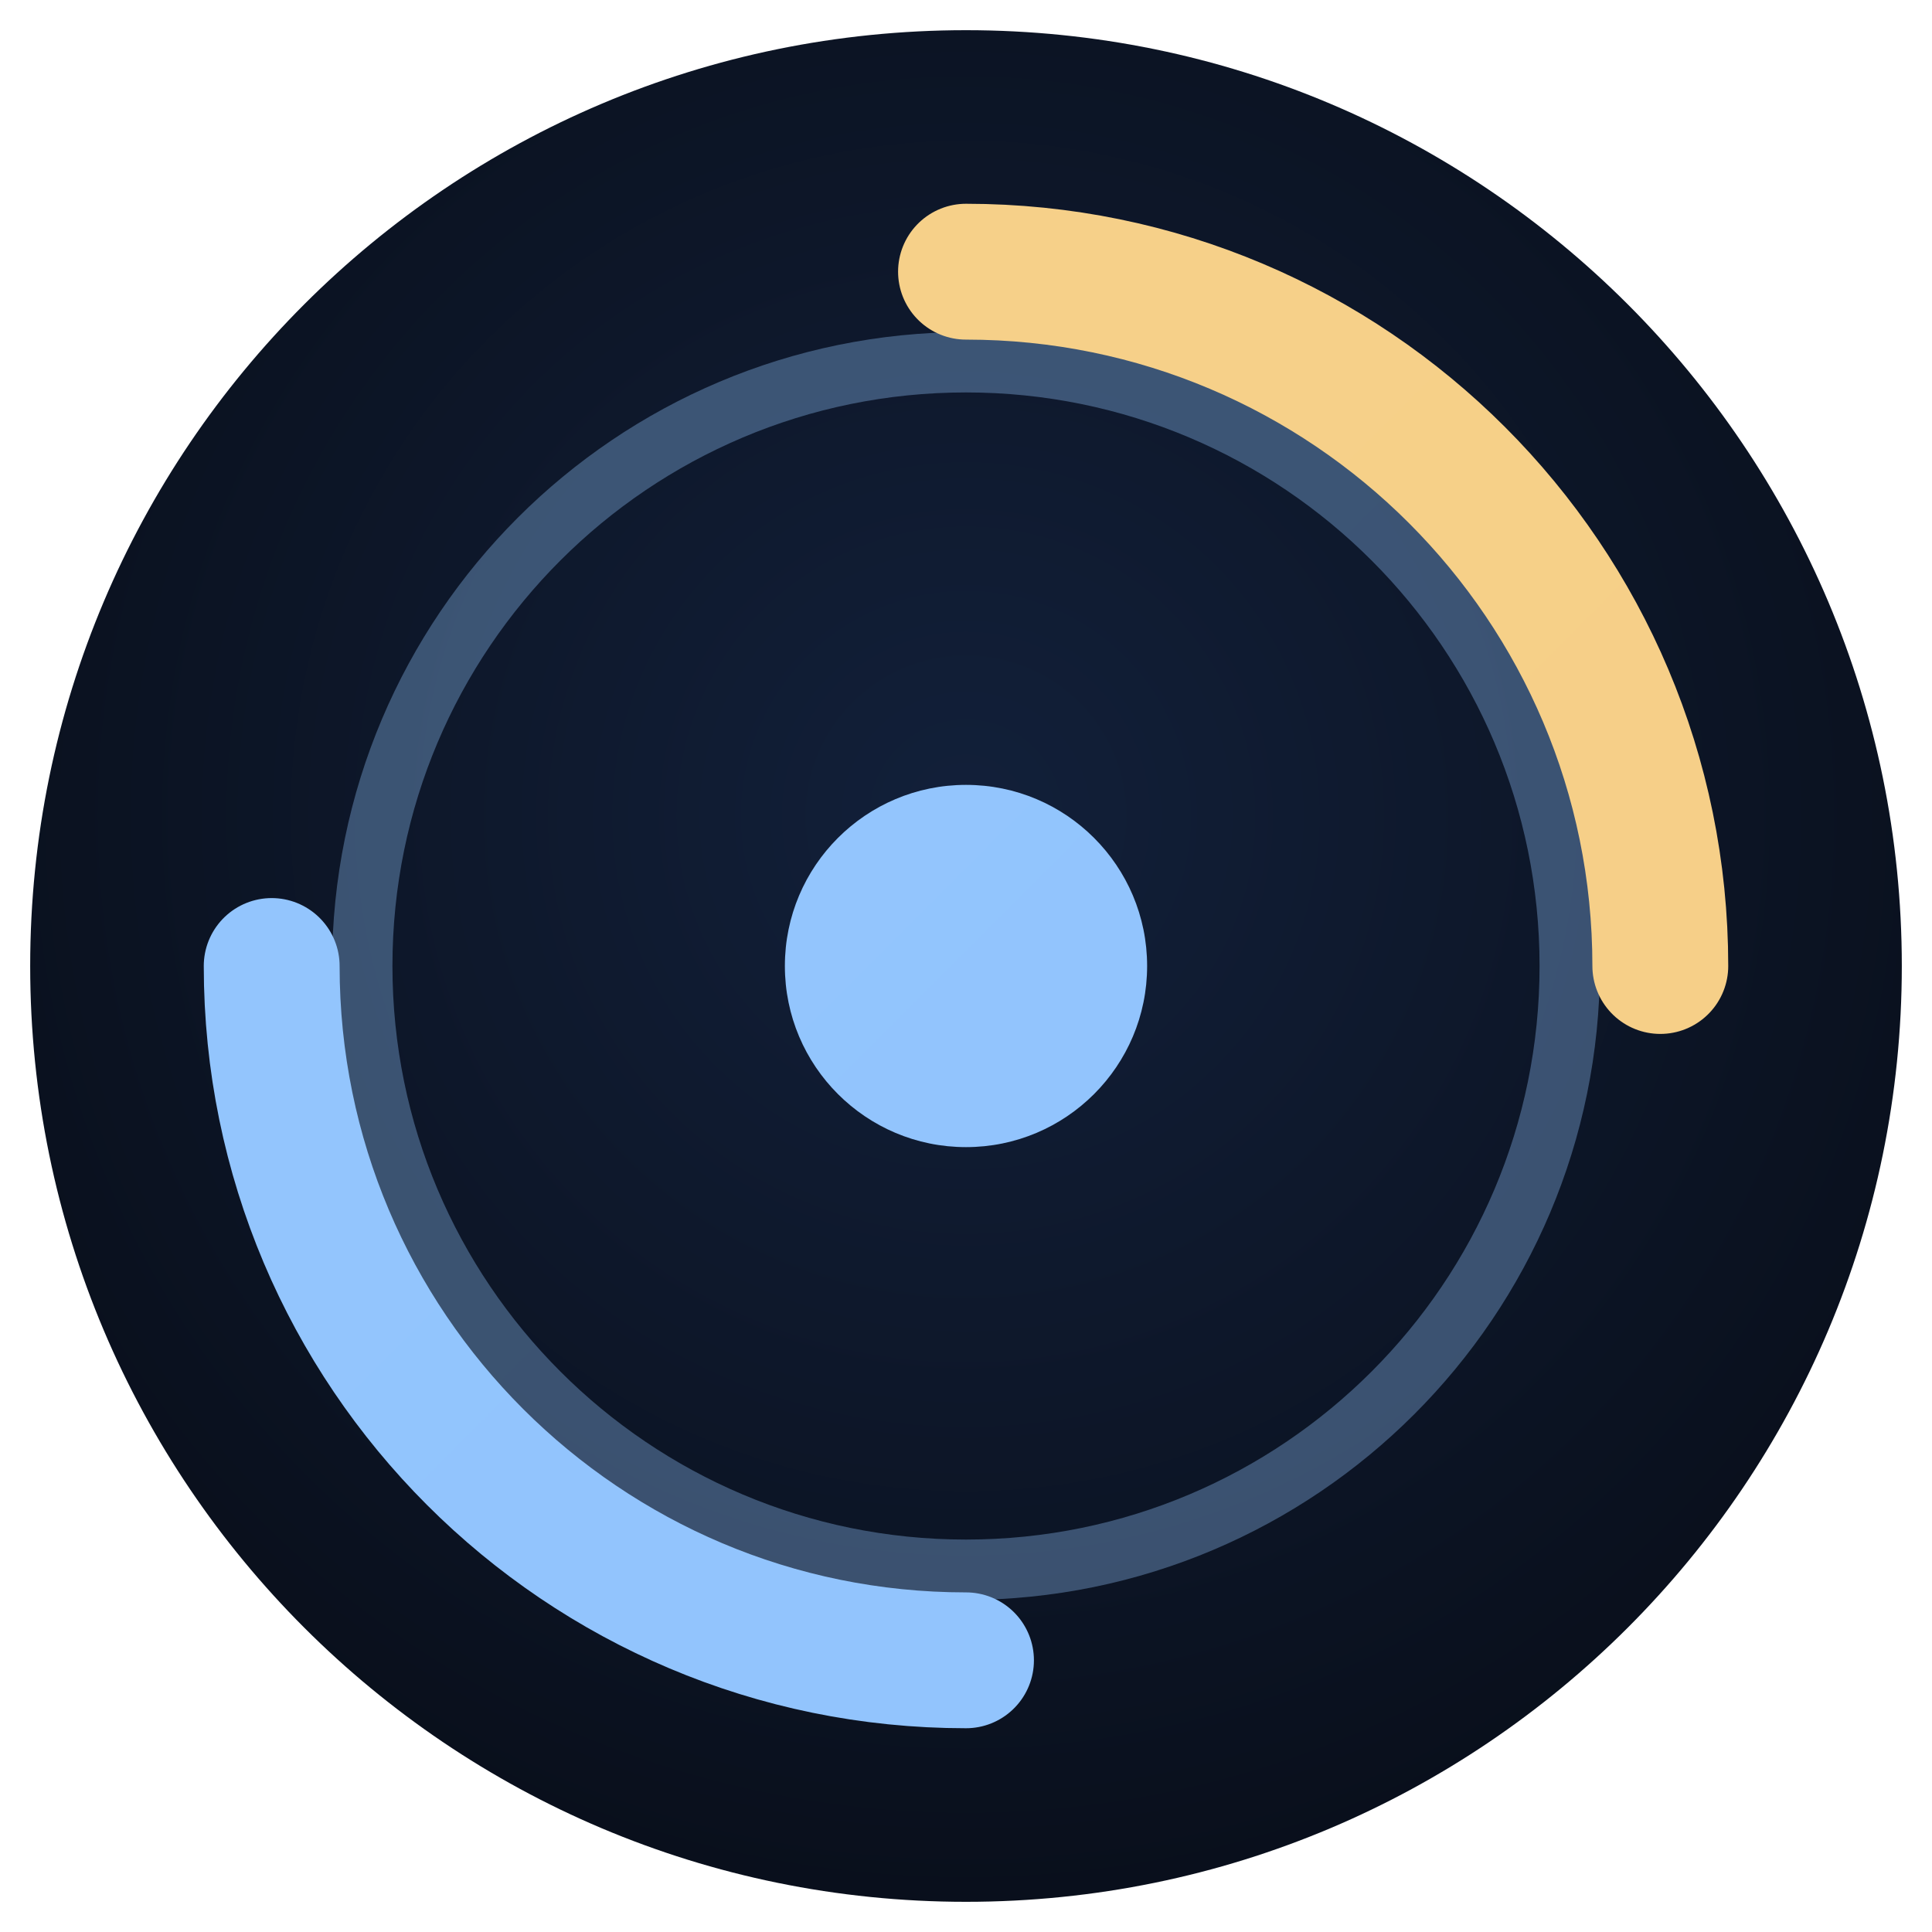
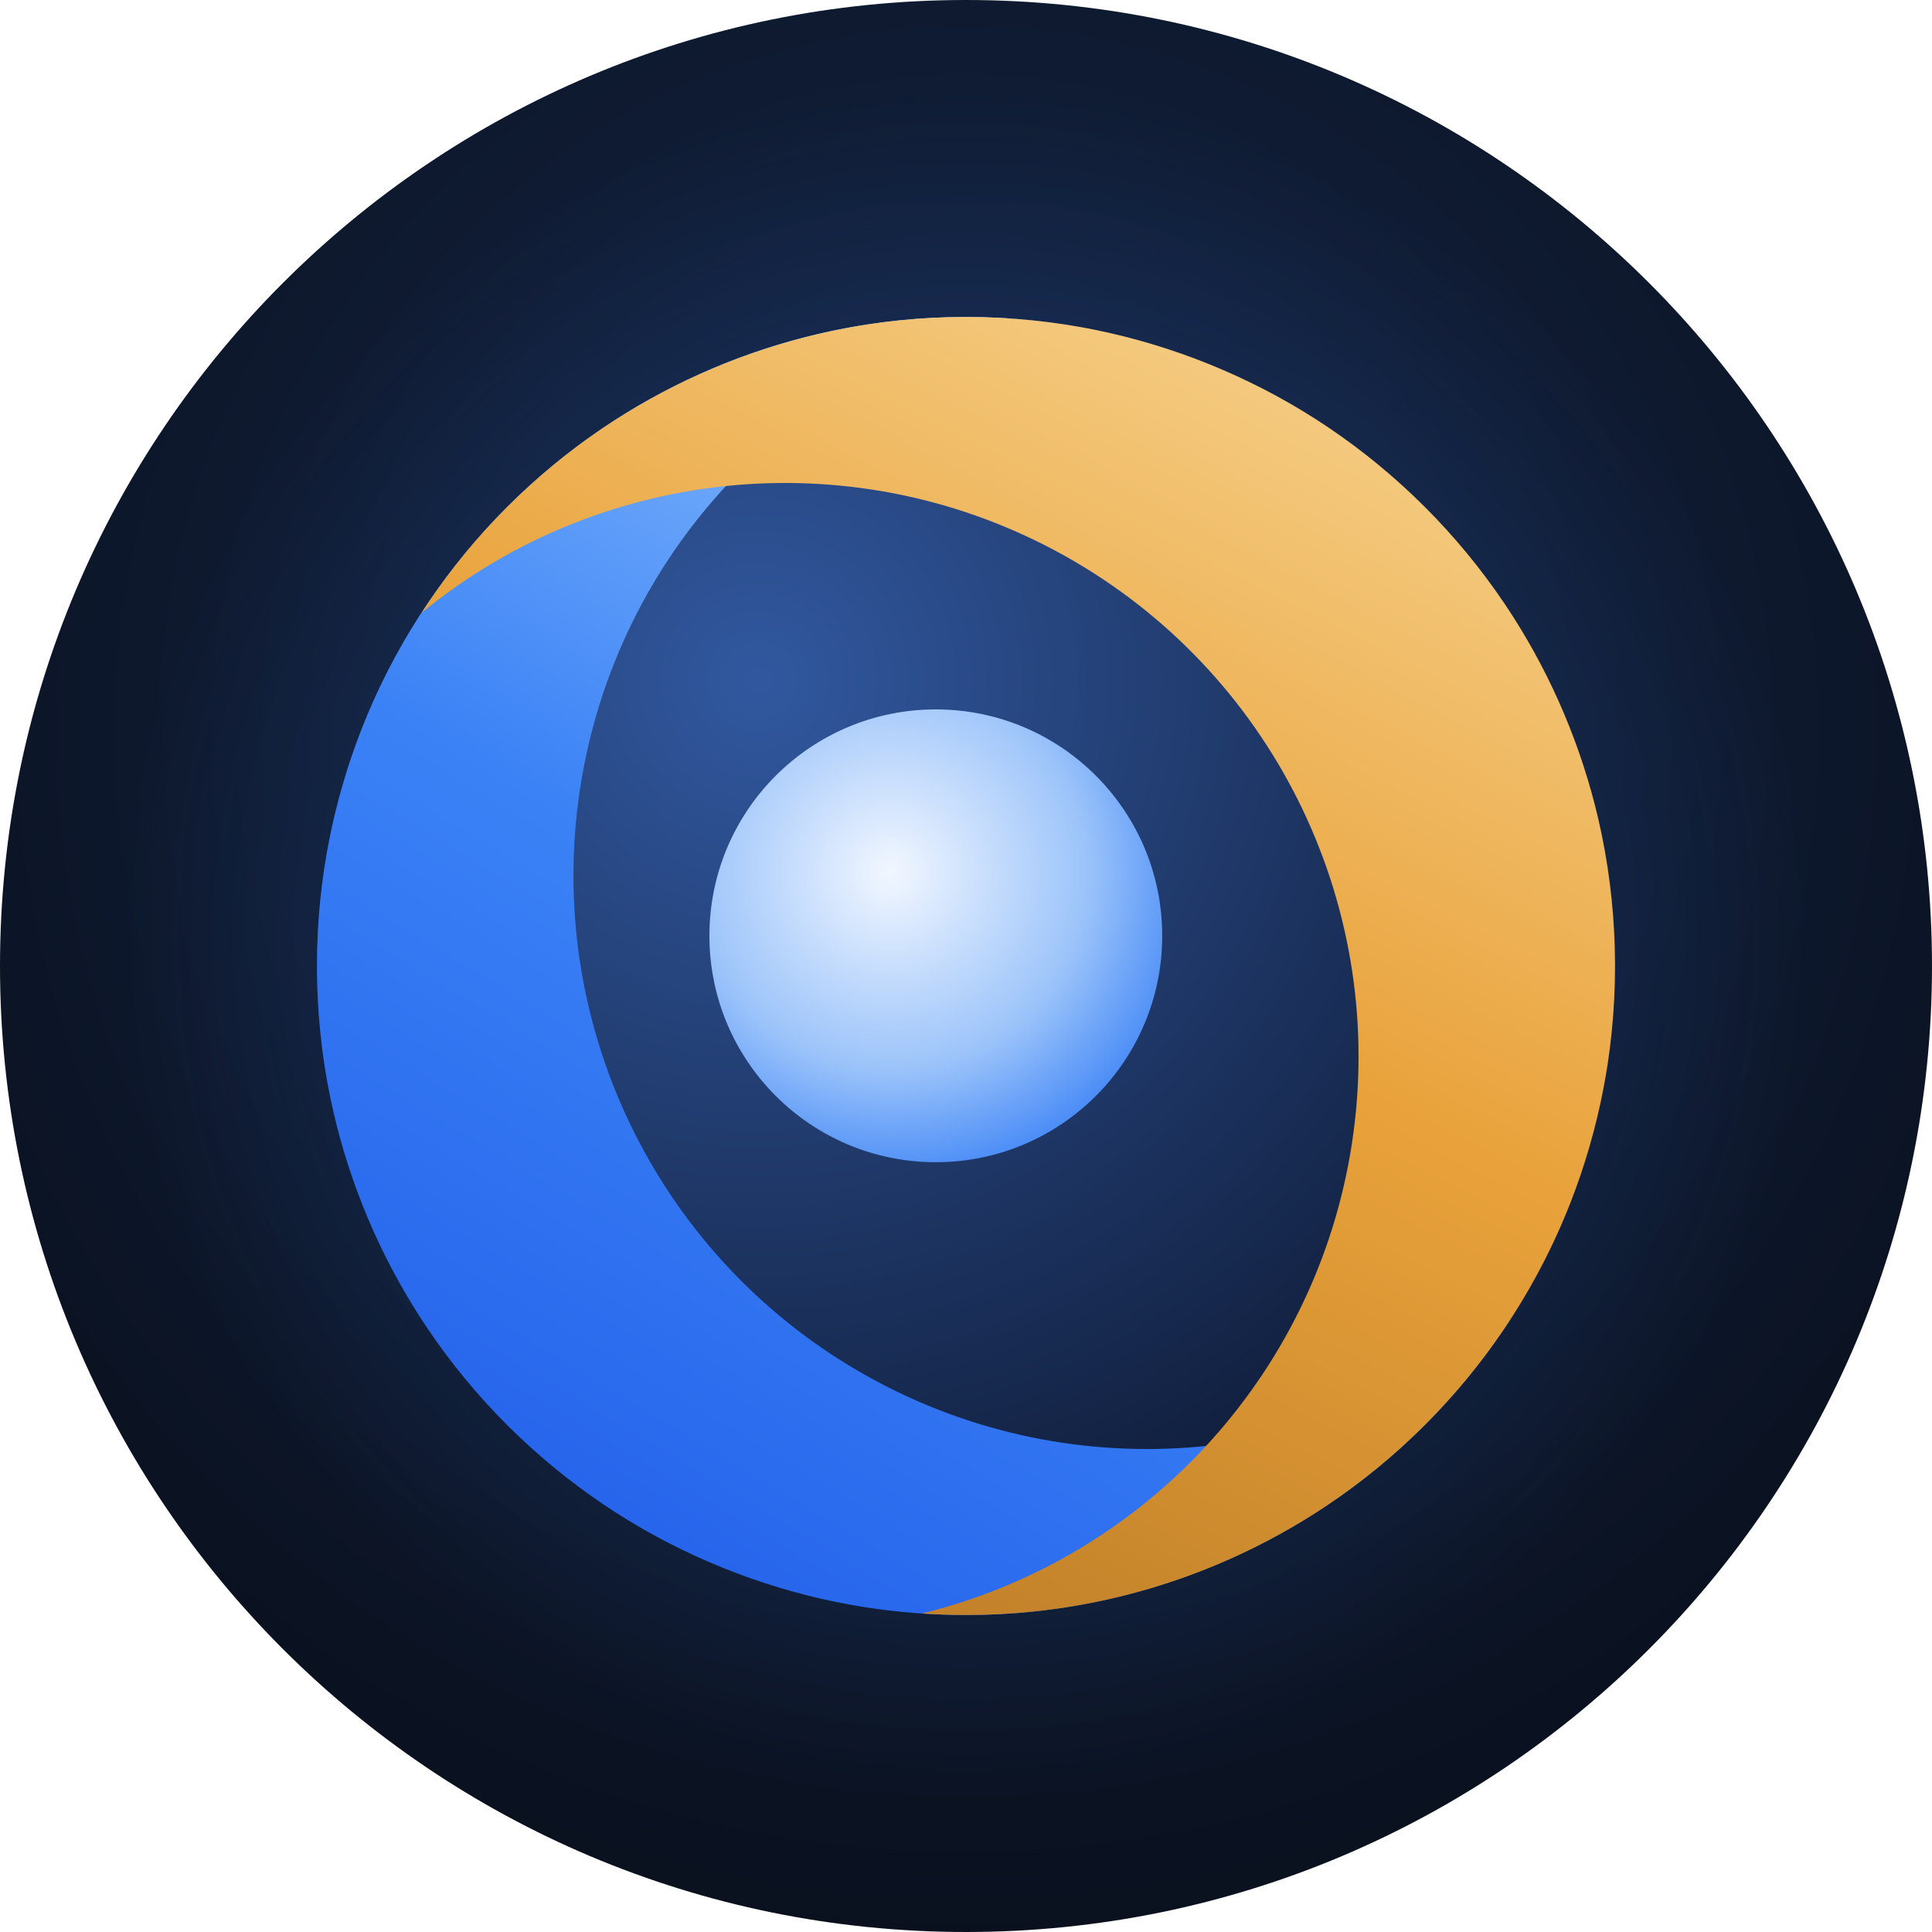
- <svg xmlns="http://www.w3.org/2000/svg" viewBox="0 0 64 64" fill="none">
+ <svg xmlns="http://www.w3.org/2000/svg" viewBox="0 0 256 256" width="256" height="256" role="img" aria-label="SheetFlow">
  <defs>
-     <radialGradient id="sfBg" cx="50%" cy="42%" r="72%">
-       <stop offset="0%" stop-color="#12203A" />
+     <radialGradient id="sfBadge" cx="50%" cy="38%" r="75%">
+       <stop offset="0%" stop-color="#16294D" />
      <stop offset="100%" stop-color="#070B14" />
    </radialGradient>
-     <linearGradient id="sfGold" x1="0" y1="0" x2="64" y2="64">
+     <radialGradient id="sfHalo" cx="50%" cy="50%" r="50%">
+       <stop offset="0%" stop-color="#3B82F6" stop-opacity="0.32" />
+       <stop offset="100%" stop-color="#3B82F6" stop-opacity="0" />
+     </radialGradient>
+     <radialGradient id="sfBall" cx="34%" cy="28%" r="84%">
+       <stop offset="0%" stop-color="#31589F" />
+       <stop offset="100%" stop-color="#0A1329" />
+     </radialGradient>
+     <linearGradient id="sfGold" x1="196" y1="52" x2="118" y2="206" gradientUnits="userSpaceOnUse">
      <stop offset="0%" stop-color="#F6D089" />
-       <stop offset="100%" stop-color="#E9A23B" />
+       <stop offset="52%" stop-color="#E9A23B" />
+       <stop offset="100%" stop-color="#C4832A" />
    </linearGradient>
-     <linearGradient id="sfBlue" x1="0" y1="0" x2="64" y2="64">
-       <stop offset="0%" stop-color="#93C5FD" />
+     <linearGradient id="sfBlue" x1="60" y1="196" x2="150" y2="46" gradientUnits="userSpaceOnUse">
+       <stop offset="0%" stop-color="#2563EB" />
+       <stop offset="48%" stop-color="#3B82F6" />
+       <stop offset="100%" stop-color="#93C5FD" />
+     </linearGradient>
+     <radialGradient id="sfCore" cx="40%" cy="36%" r="72%">
+       <stop offset="0%" stop-color="#F2F7FF" />
+       <stop offset="60%" stop-color="#9CC4FA" />
      <stop offset="100%" stop-color="#3B82F6" />
-     </linearGradient>
+     </radialGradient>
+     <clipPath id="sfSphere">
+       <circle cx="128" cy="128" r="86" />
+     </clipPath>
  </defs>
-   <circle cx="32" cy="32" r="31" fill="url(#sfBg)" />
-   <circle cx="32" cy="32" r="20" stroke="url(#sfBlue)" stroke-width="2" opacity="0.35" fill="none" />
-   <g>
-     <path d="M32 9 A23 23 0 0 1 55 32" stroke="url(#sfGold)" stroke-width="4.5" stroke-linecap="round" fill="none" />
-     <animateTransform attributeName="transform" attributeType="XML" type="rotate" from="0 32 32" to="360 32 32" dur="6s" repeatCount="indefinite" />
+   <circle cx="128" cy="128" r="128" fill="url(#sfBadge)" />
+   <circle cx="128" cy="124" r="112" fill="url(#sfHalo)" />
+   <g clip-path="url(#sfSphere)">
+     <circle cx="128" cy="128" r="86" fill="url(#sfBall)" />
+     <path d="M200.14 174.80 A86 86 0 1 1 133.84 42.20 A76 76 0 1 0 200.14 174.80 Z" fill="url(#sfBlue)" />
+     <path d="M55.86 81.20 A86 86 0 1 1 122.16 213.80 A76 76 0 1 0 55.86 81.20 Z" fill="url(#sfGold)" />
+     <circle cx="124" cy="124" r="30" fill="url(#sfCore)" />
  </g>
-   <g>
-     <path d="M32 55 A23 23 0 0 1 9 32" stroke="url(#sfBlue)" stroke-width="4.5" stroke-linecap="round" fill="none" />
-     <animateTransform attributeName="transform" attributeType="XML" type="rotate" from="360 32 32" to="0 32 32" dur="8s" repeatCount="indefinite" />
-   </g>
-   <circle cx="32" cy="32" r="6" fill="url(#sfBlue)">
-     <animate attributeName="r" values="5.5;7.2;5.5" dur="2.4s" repeatCount="indefinite" />
-     <animate attributeName="opacity" values="0.85;1;0.85" dur="2.4s" repeatCount="indefinite" />
-   </circle>
</svg>
